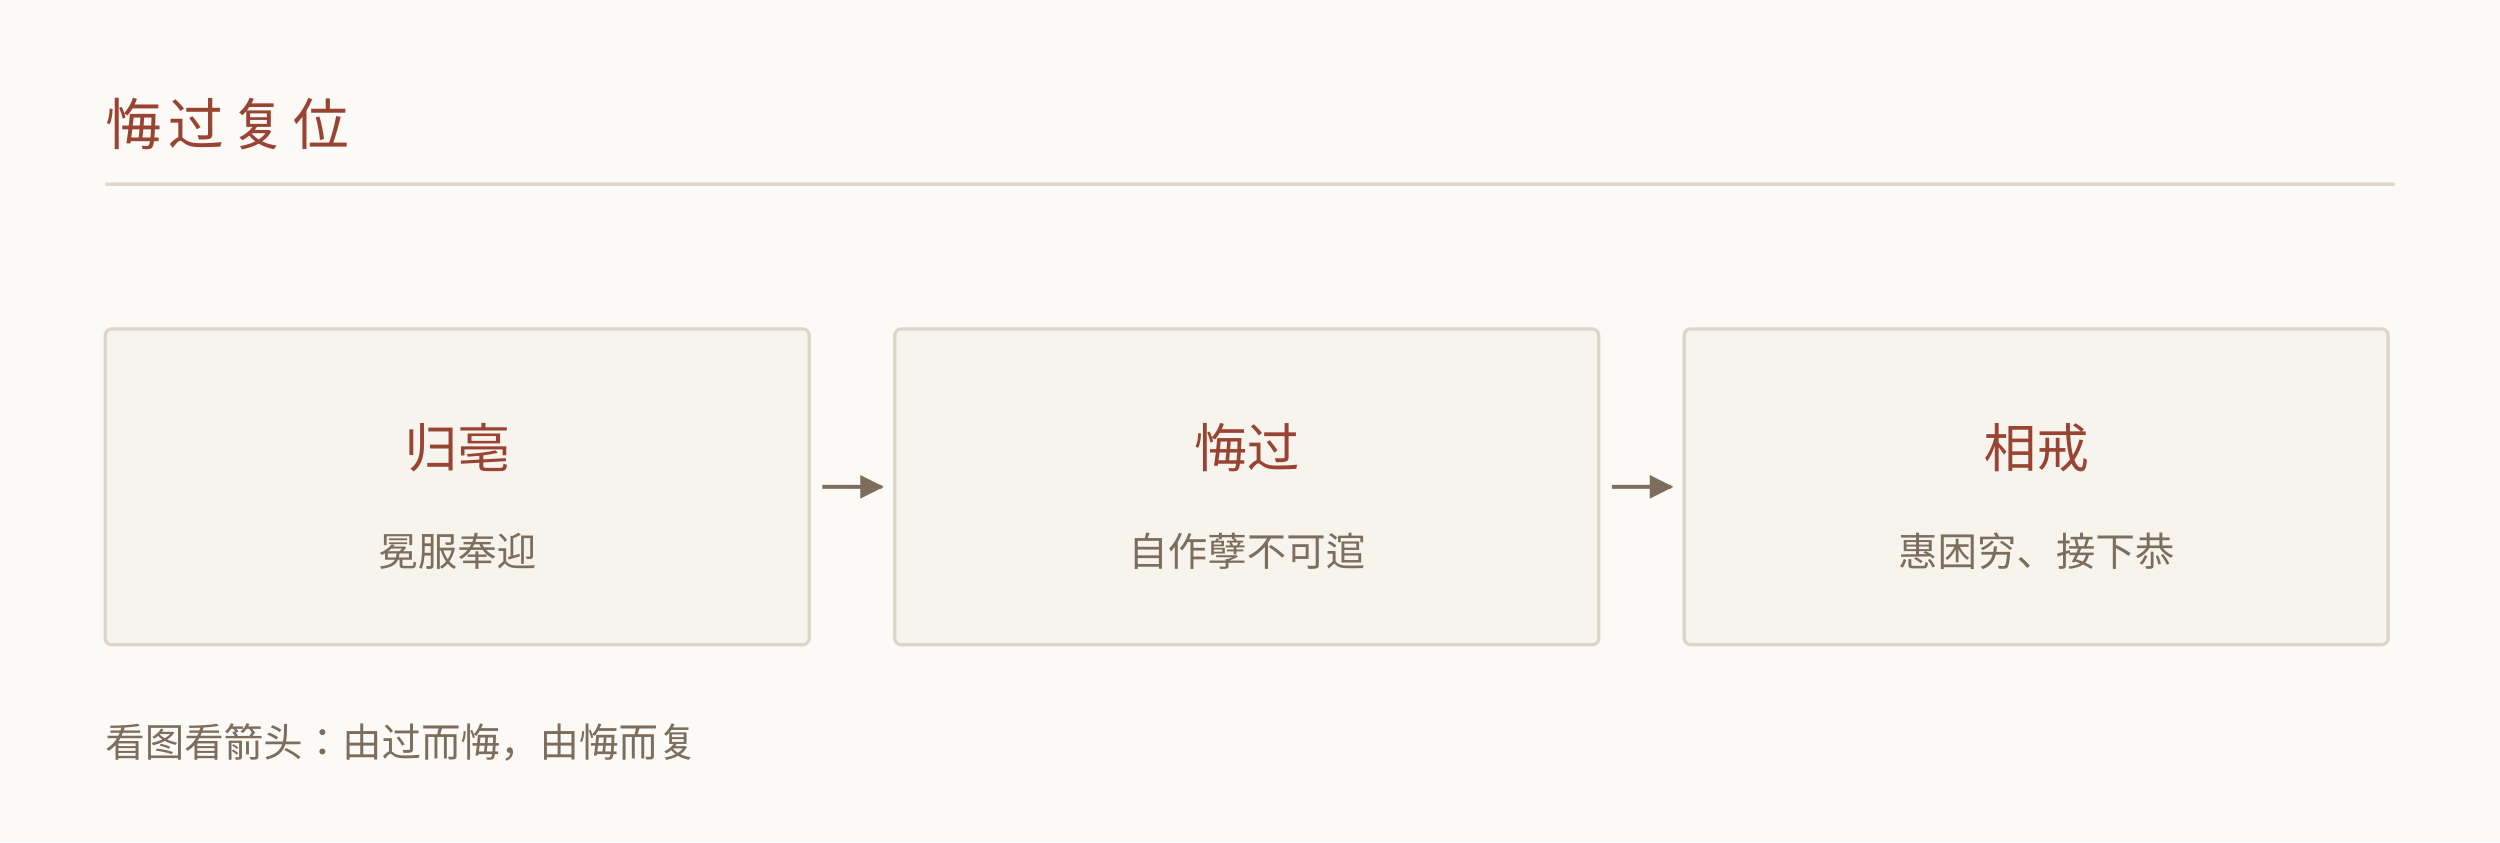
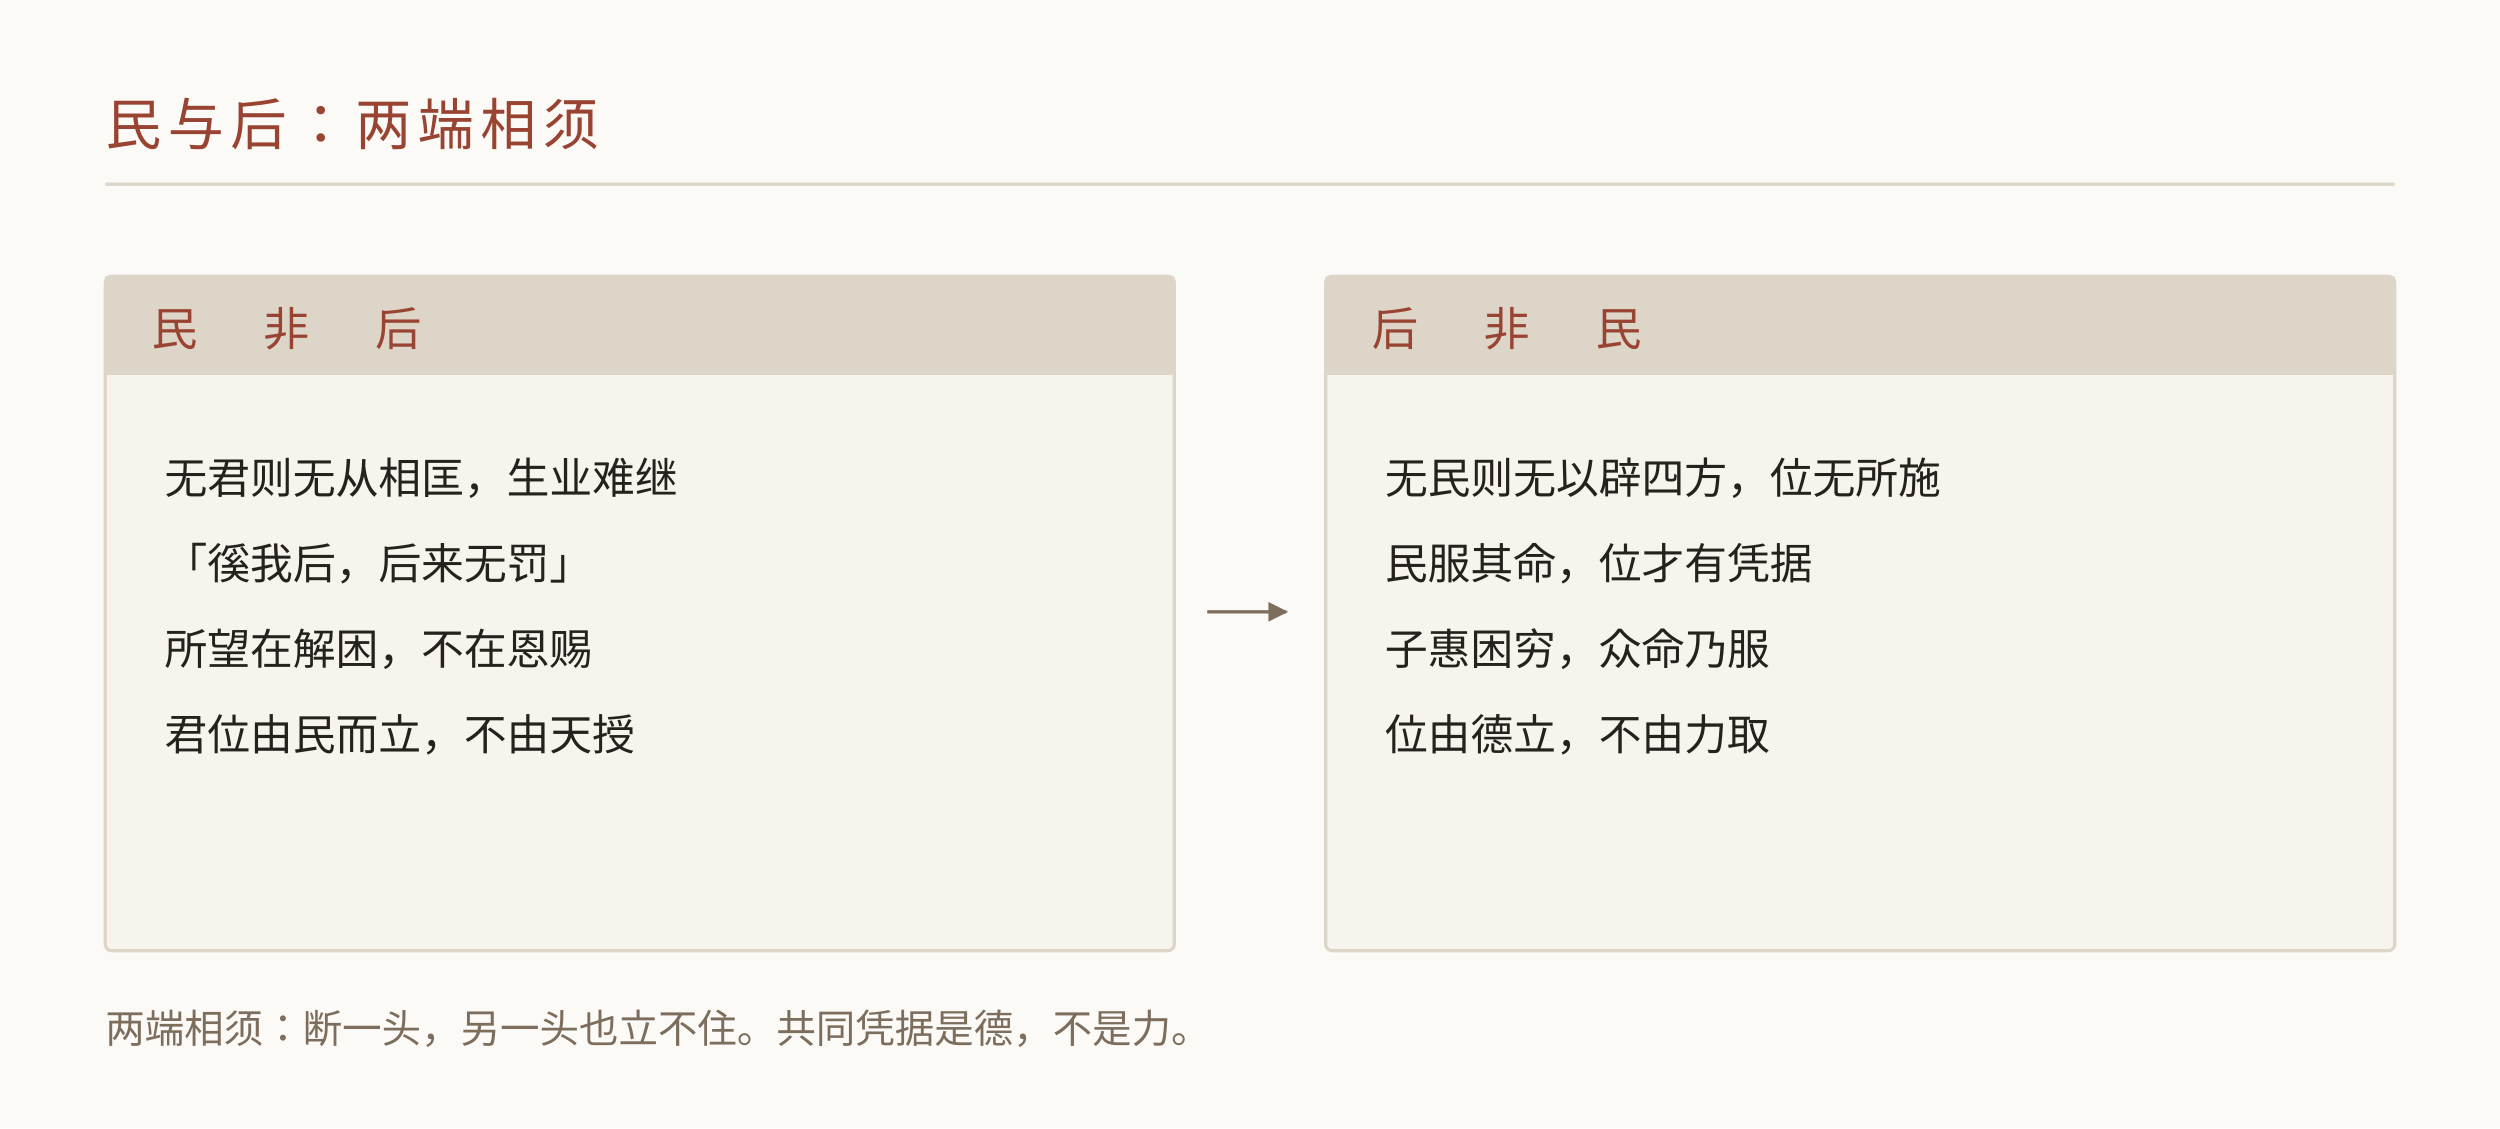
- <svg xmlns="http://www.w3.org/2000/svg" viewBox="0 0 760 256" role="img">
-   <rect x="0" y="0" width="760" height="256" fill="#FCFAF6" />
-   <text x="32" y="44" font-size="17" fill="#994433" font-family="'Noto Serif SC','Songti SC','Source Han Serif SC',serif" letter-spacing="2">悔过复位</text>
+ <svg xmlns="http://www.w3.org/2000/svg" viewBox="0 0 760 343" role="img">
+   <rect x="0" y="0" width="760" height="343" fill="#FCFAF6" />
+   <text x="32" y="44" font-size="17" fill="#994433" font-family="'Noto Serif SC','Songti SC','Source Han Serif SC',serif" letter-spacing="2">民与后：两端相须</text>
  <line x1="32" y1="56" x2="728" y2="56" stroke="#DCD5C8" stroke-width="1" />
-   <rect x="32" y="100" width="214" height="96" rx="2" fill="#F7F4EE" stroke="#DCD5C8" />
-   <text x="139" y="142" font-size="16" fill="#994433" text-anchor="middle">归亳</text>
-   <text x="139" y="172" font-size="12" fill="#7C6D5C" text-anchor="middle">冕服奉迎</text>
-   <line x1="250" y1="148" x2="268" y2="148" stroke="#7C6D5C" stroke-width="1.2" marker-end="url(#ar)" />
-   <rect x="272" y="100" width="214" height="96" rx="2" fill="#F7F4EE" stroke="#DCD5C8" />
-   <text x="379" y="142" font-size="16" fill="#994433" text-anchor="middle">悔过</text>
-   <text x="379" y="172" font-size="12" fill="#7C6D5C" text-anchor="middle">自作孽不可逭</text>
-   <line x1="490" y1="148" x2="508" y2="148" stroke="#7C6D5C" stroke-width="1.2" marker-end="url(#ar)" />
-   <rect x="512" y="100" width="214" height="96" rx="2" fill="#F7F4EE" stroke="#DCD5C8" />
-   <text x="619" y="142" font-size="16" fill="#994433" text-anchor="middle">相戒</text>
-   <text x="619" y="172" font-size="12" fill="#7C6D5C" text-anchor="middle">惠困穷、接下恭</text>
+   <rect x="32" y="84" width="325" height="205" rx="2" fill="#F7F4EE" stroke="#DCD5C8" />
+   <rect x="403" y="84" width="325" height="205" rx="2" fill="#F7F4EE" stroke="#DCD5C8" />
+   <rect x="32" y="84" width="325" height="30" fill="#DCD5C8" />
+   <rect x="403" y="84" width="325" height="30" fill="#DCD5C8" />
+   <text x="46" y="105" font-size="14" fill="#994433" font-family="'Noto Serif SC','Songti SC','Source Han Serif SC',serif" letter-spacing="3">民　非　后</text>
+   <text x="417" y="105" font-size="14" fill="#994433" font-family="'Noto Serif SC','Songti SC','Source Han Serif SC',serif" letter-spacing="3">后　非　民</text>
+   <text x="50" y="150" font-size="13" fill="#25211D" text-anchor="start">无君则无从相匡，生业难继</text>
+   <text x="50" y="176" font-size="13" fill="#25211D" text-anchor="start">「徯我后，后来无罚」</text>
+   <text x="50" y="202" font-size="13" fill="#25211D" text-anchor="start">所望在解困，不在恩赐</text>
+   <text x="50" y="228" font-size="13" fill="#25211D" text-anchor="start">君位由民而立，不由天授</text>
+   <text x="421" y="150" font-size="13" fill="#25211D" text-anchor="start">无民则无以辟四方，位无所施</text>
+   <text x="421" y="176" font-size="13" fill="#25211D" text-anchor="start">民服其命，位才有凭据</text>
+   <text x="421" y="202" font-size="13" fill="#25211D" text-anchor="start">子惠困穷，众命乃服</text>
+   <text x="421" y="228" font-size="13" fill="#25211D" text-anchor="start">位由德立，不由力取</text>
+   <line x1="367" y1="186" x2="391" y2="186" stroke="#7C6D5C" stroke-width="1" marker-end="url(#ar)" />
  <defs>
    <marker id="ar" viewBox="0 0 10 10" refX="9" refY="5" markerWidth="6" markerHeight="6" orient="auto">
      <path d="M0,0 L10,5 L0,10 z" fill="#7C6D5C" />
    </marker>
  </defs>
-   <text x="32" y="230" font-size="12" fill="#7C6D5C" text-anchor="start">看图看箭头：由过而悔，由悔而复</text>
+   <text x="32" y="317" font-size="12" fill="#7C6D5C" text-anchor="start">两端相须：断一头，另一头也立不住。共同凭据是德，不是力。</text>
</svg>
